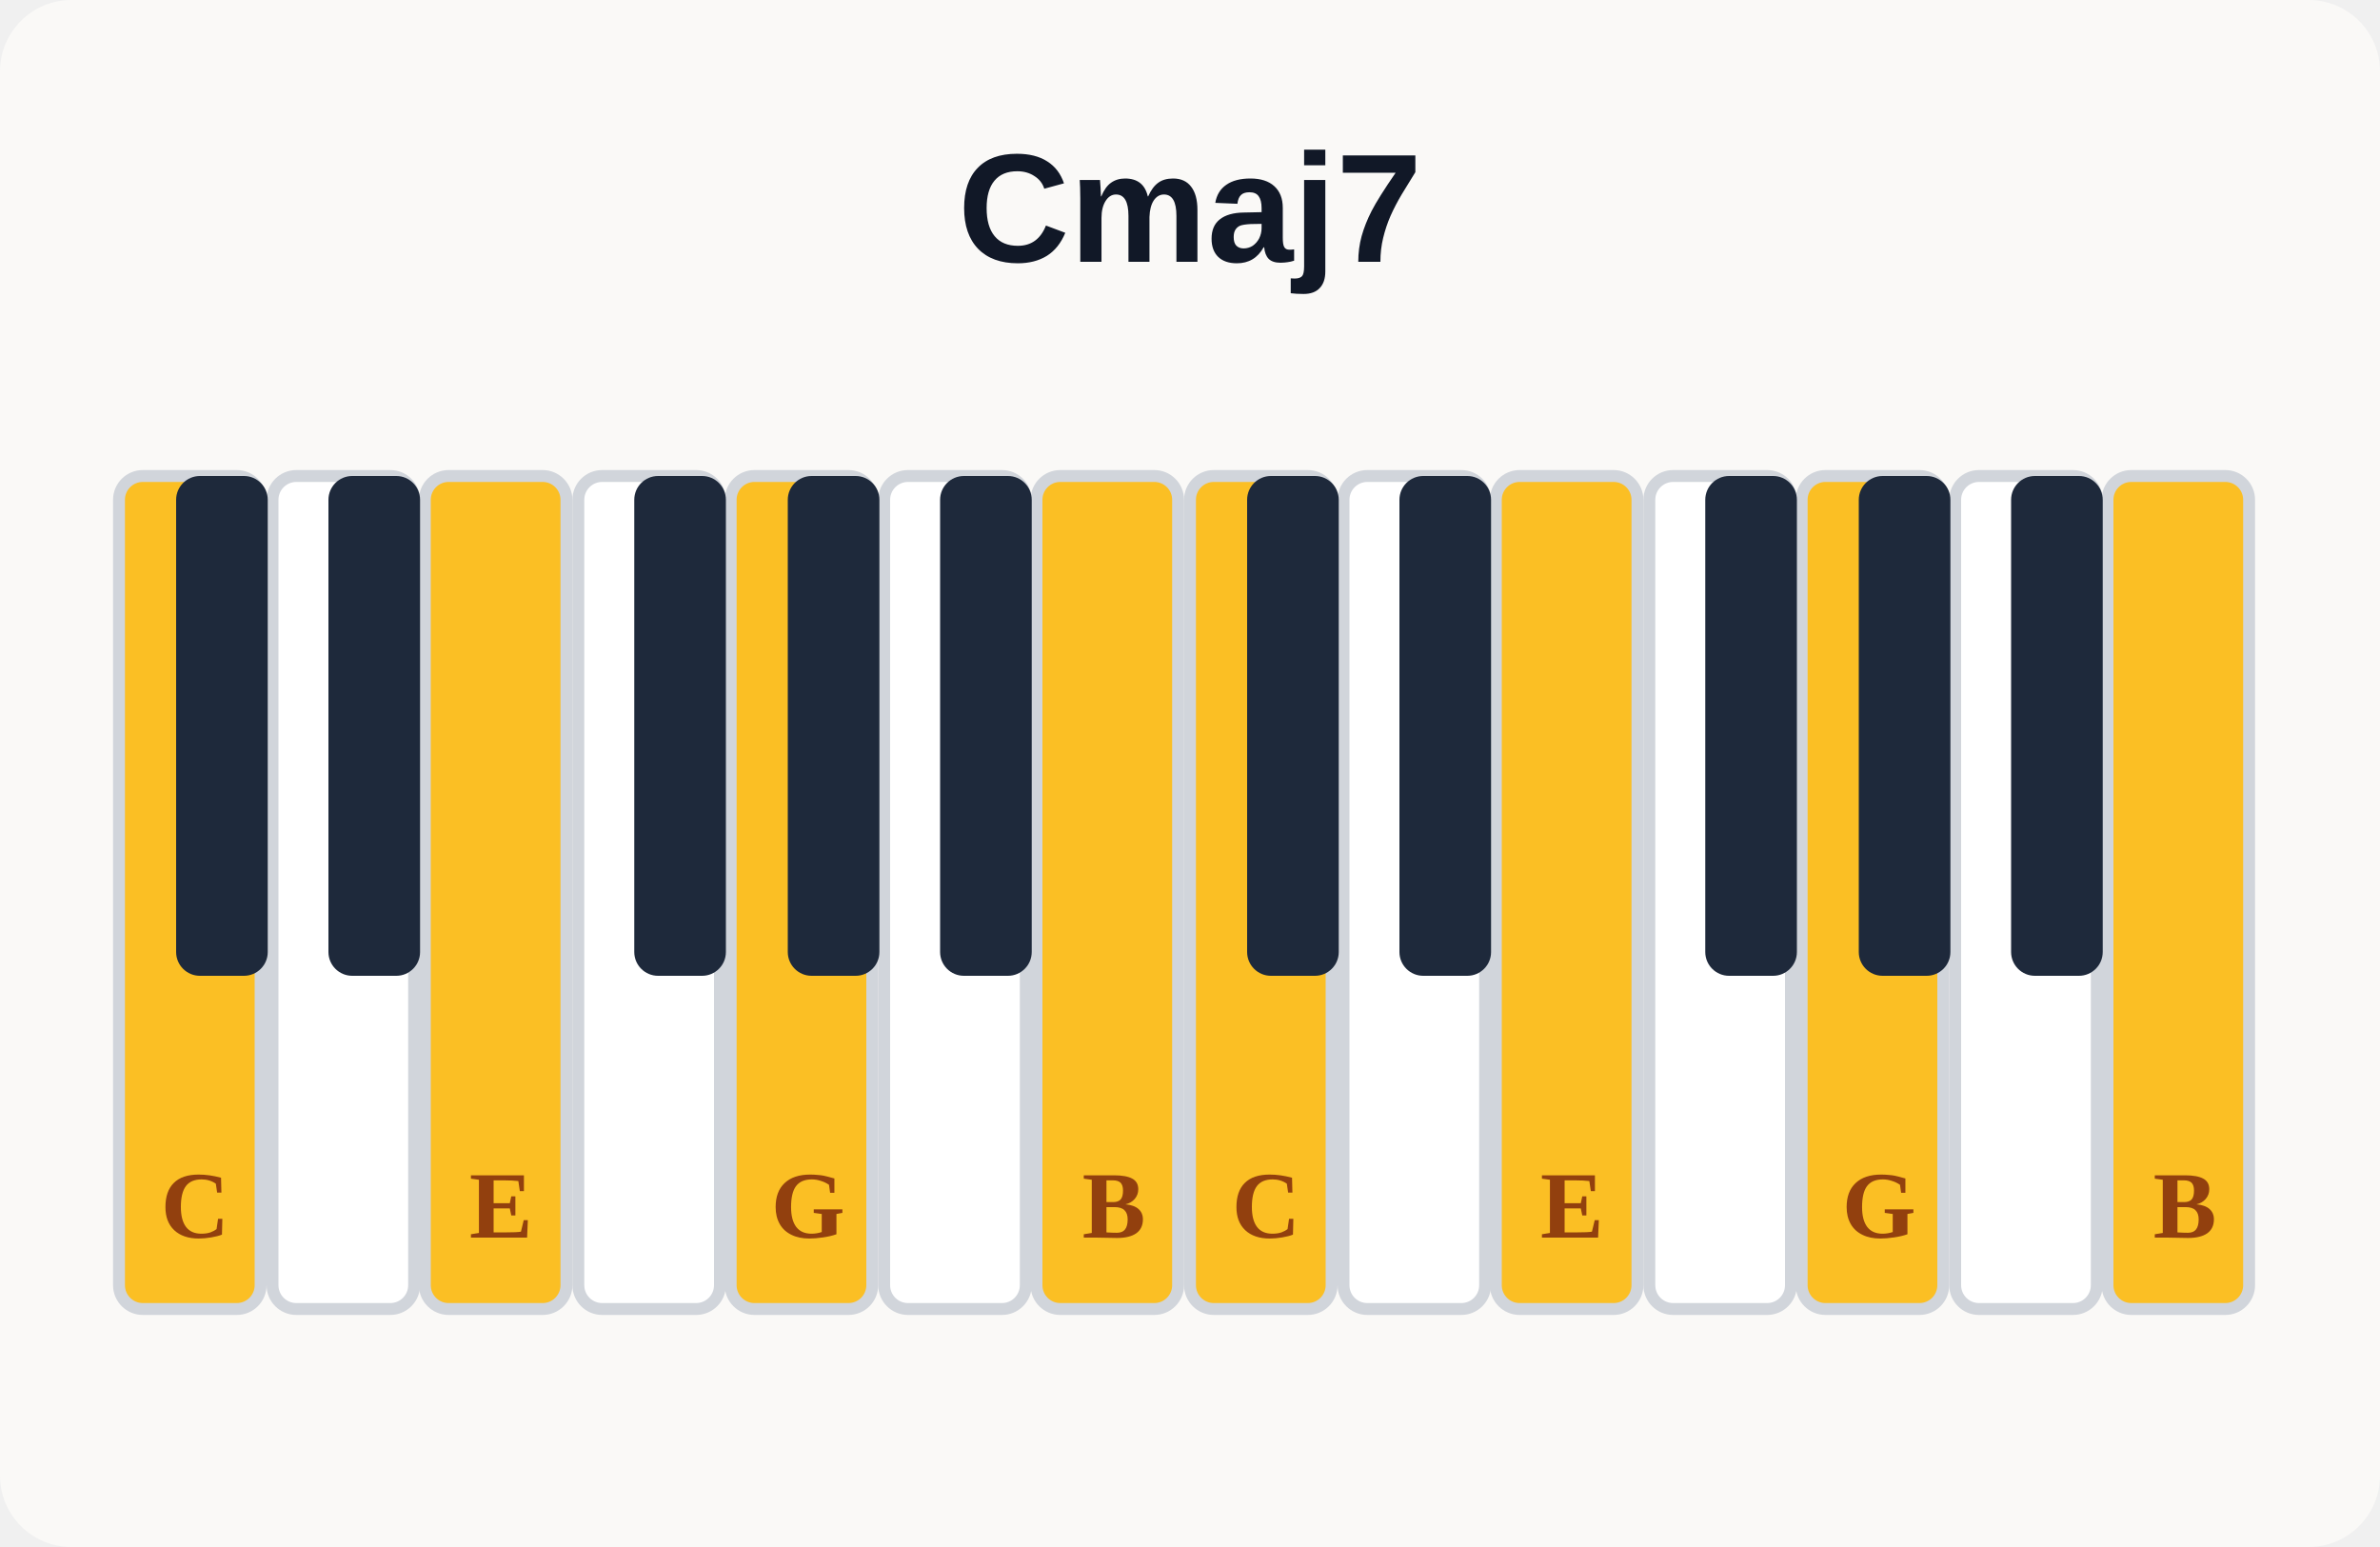
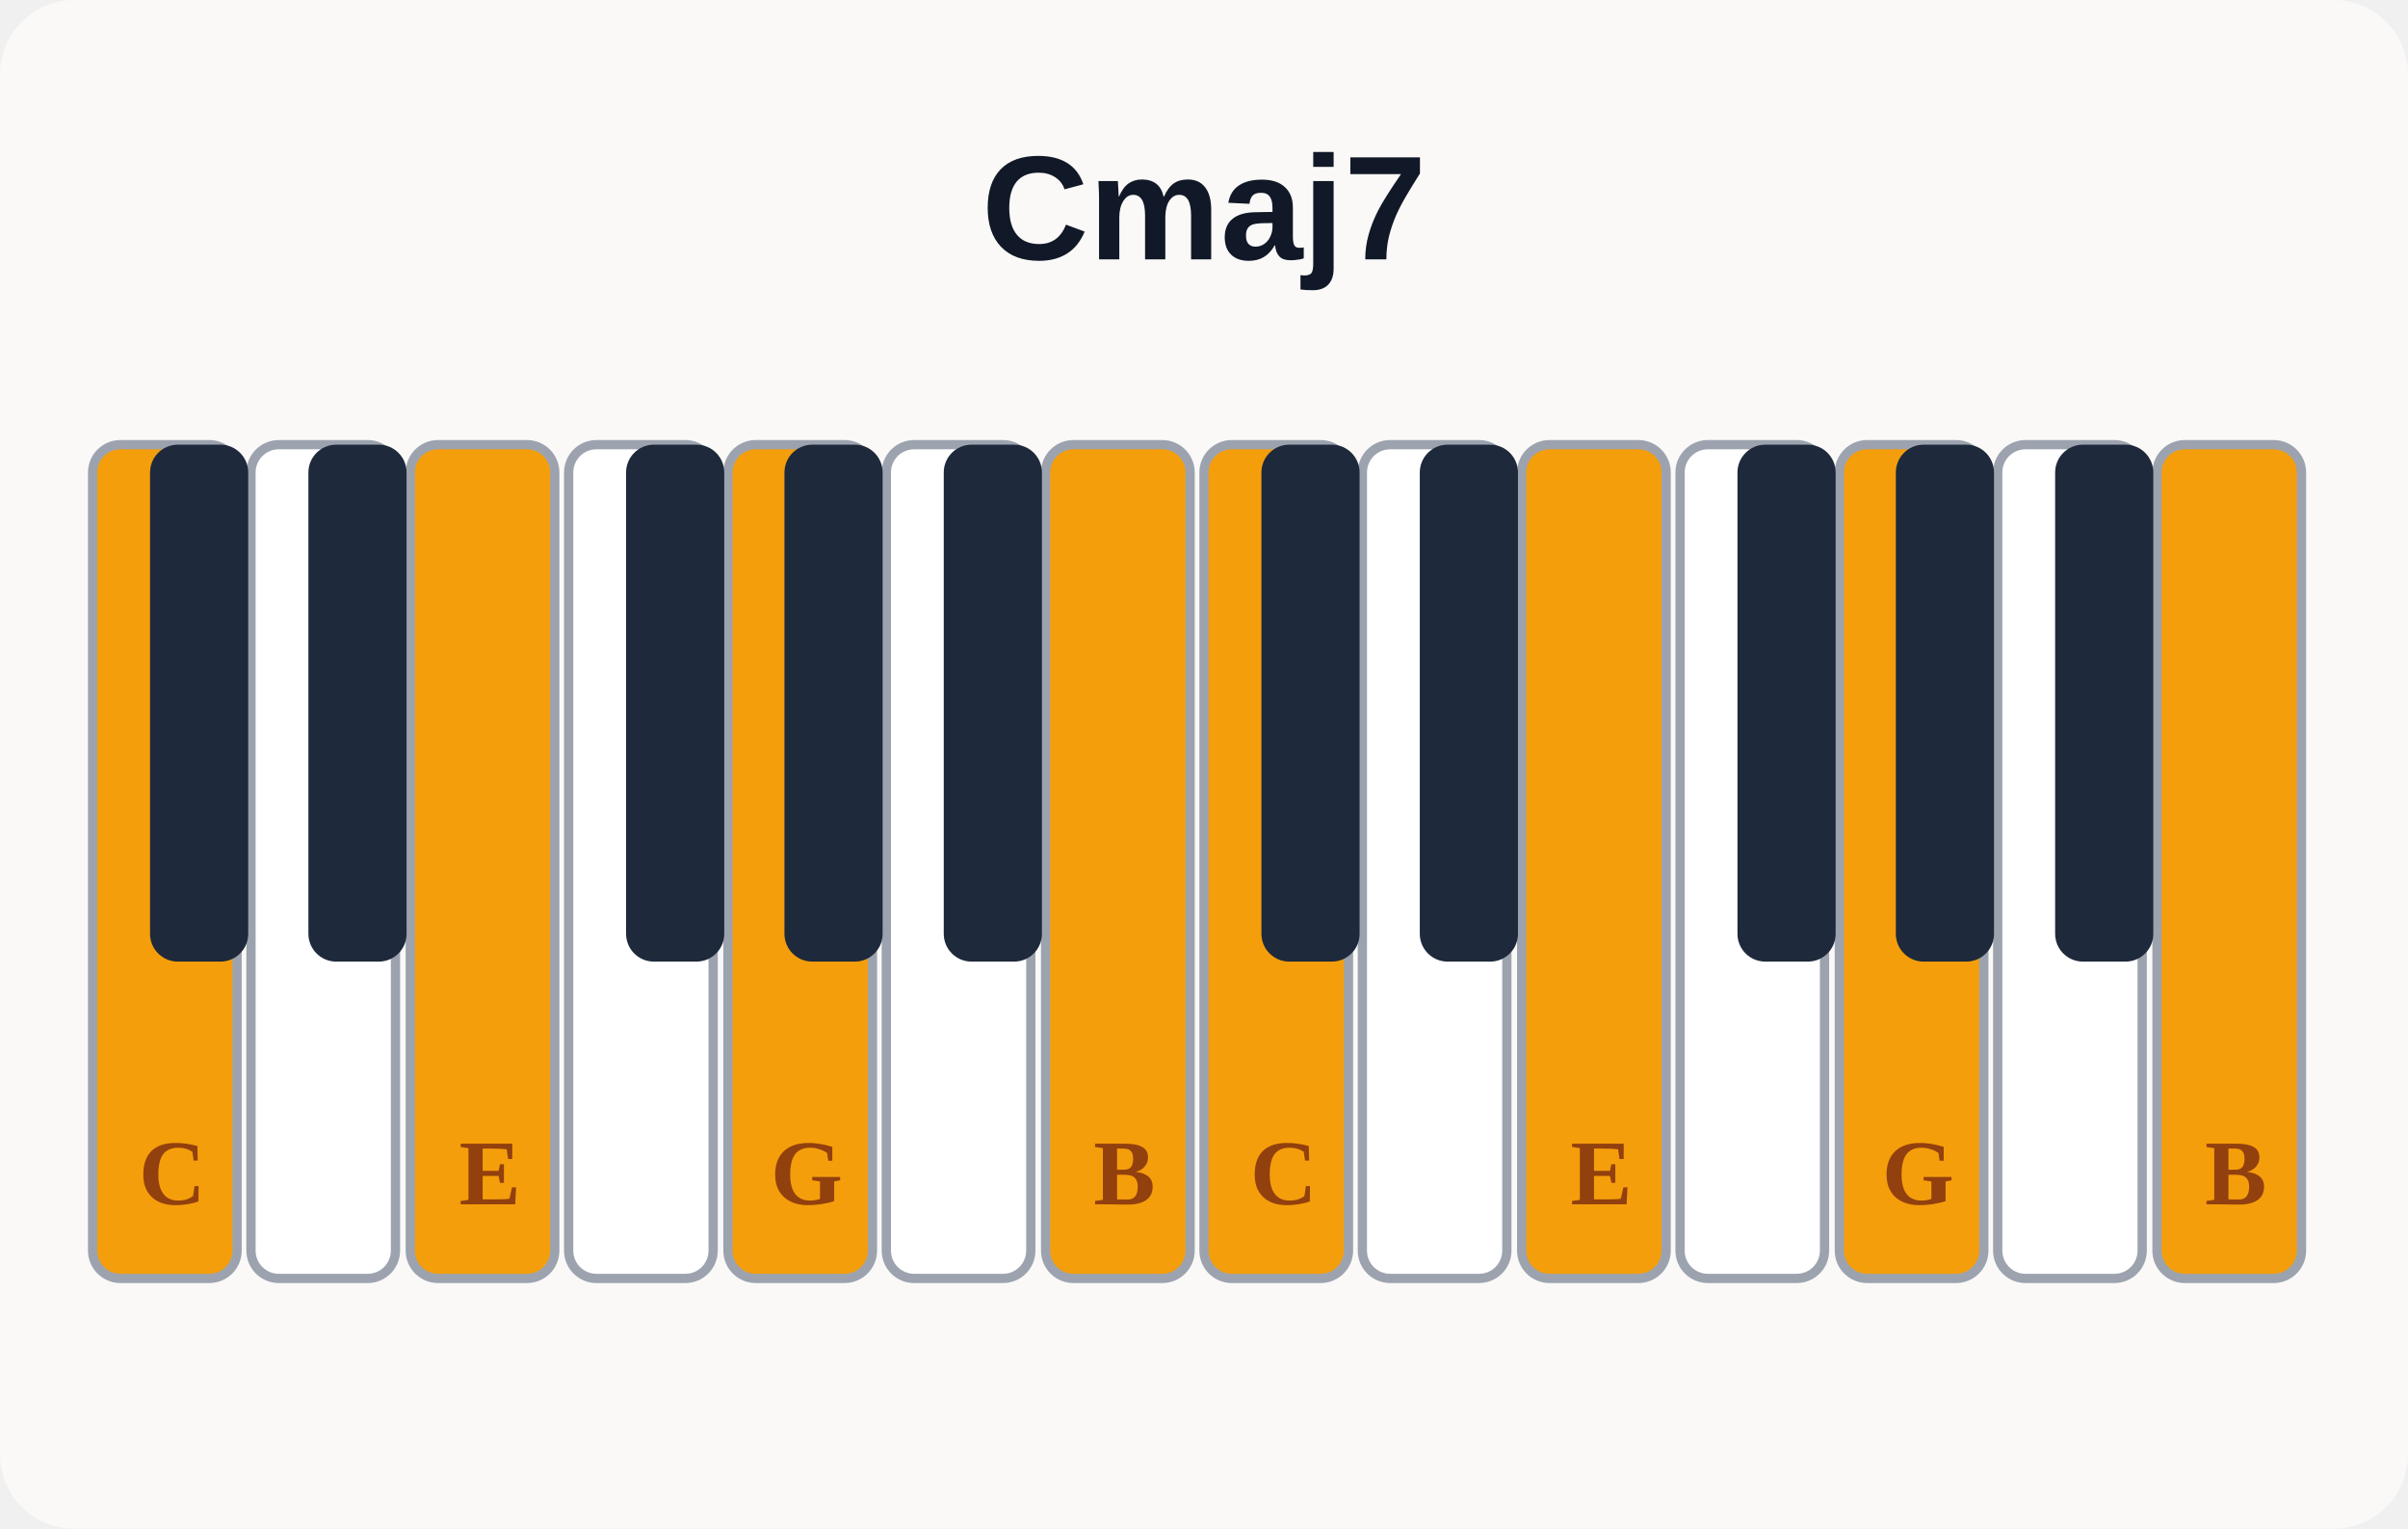
- <svg xmlns="http://www.w3.org/2000/svg" width="200" height="130" viewBox="0 0 200 130">
-   <rect width="200" height="130" fill="#faf9f7" rx="6" />
-   <text x="100" y="22" text-anchor="middle" font-family="Arial,sans-serif" font-size="13" font-weight="700" fill="#111827">Cmaj7</text>
-   <rect x="10.0" y="40" width="11.9" height="70" fill="#fbbf24" stroke="#d1d5db" stroke-width="1" rx="2" />
-   <text x="16.4" y="104" text-anchor="middle" font-size="8" fill="#92400e" font-weight="700">C</text>
-   <rect x="22.9" y="40" width="11.9" height="70" fill="white" stroke="#d1d5db" stroke-width="1" rx="2" />
-   <rect x="35.7" y="40" width="11.9" height="70" fill="#fbbf24" stroke="#d1d5db" stroke-width="1" rx="2" />
-   <text x="42.1" y="104" text-anchor="middle" font-size="8" fill="#92400e" font-weight="700">E</text>
-   <rect x="48.6" y="40" width="11.9" height="70" fill="white" stroke="#d1d5db" stroke-width="1" rx="2" />
-   <rect x="61.4" y="40" width="11.9" height="70" fill="#fbbf24" stroke="#d1d5db" stroke-width="1" rx="2" />
-   <text x="67.9" y="104" text-anchor="middle" font-size="8" fill="#92400e" font-weight="700">G</text>
-   <rect x="74.3" y="40" width="11.9" height="70" fill="white" stroke="#d1d5db" stroke-width="1" rx="2" />
-   <rect x="87.1" y="40" width="11.9" height="70" fill="#fbbf24" stroke="#d1d5db" stroke-width="1" rx="2" />
-   <text x="93.6" y="104" text-anchor="middle" font-size="8" fill="#92400e" font-weight="700">B</text>
-   <rect x="100.0" y="40" width="11.9" height="70" fill="#fbbf24" stroke="#d1d5db" stroke-width="1" rx="2" />
-   <text x="106.4" y="104" text-anchor="middle" font-size="8" fill="#92400e" font-weight="700">C</text>
-   <rect x="112.9" y="40" width="11.9" height="70" fill="white" stroke="#d1d5db" stroke-width="1" rx="2" />
-   <rect x="125.7" y="40" width="11.9" height="70" fill="#fbbf24" stroke="#d1d5db" stroke-width="1" rx="2" />
-   <text x="132.1" y="104" text-anchor="middle" font-size="8" fill="#92400e" font-weight="700">E</text>
-   <rect x="138.6" y="40" width="11.9" height="70" fill="white" stroke="#d1d5db" stroke-width="1" rx="2" />
-   <rect x="151.4" y="40" width="11.9" height="70" fill="#fbbf24" stroke="#d1d5db" stroke-width="1" rx="2" />
-   <text x="157.9" y="104" text-anchor="middle" font-size="8" fill="#92400e" font-weight="700">G</text>
-   <rect x="164.3" y="40" width="11.9" height="70" fill="white" stroke="#d1d5db" stroke-width="1" rx="2" />
-   <rect x="177.1" y="40" width="11.9" height="70" fill="#fbbf24" stroke="#d1d5db" stroke-width="1" rx="2" />
-   <text x="183.6" y="104" text-anchor="middle" font-size="8" fill="#92400e" font-weight="700">B</text>
-   <rect x="14.8" y="40" width="7.7" height="42.0" fill="#1e293b" rx="2" />
-   <rect x="27.6" y="40" width="7.7" height="42.0" fill="#1e293b" rx="2" />
-   <rect x="53.3" y="40" width="7.7" height="42.0" fill="#1e293b" rx="2" />
-   <rect x="66.2" y="40" width="7.7" height="42.0" fill="#1e293b" rx="2" />
-   <rect x="79.0" y="40" width="7.7" height="42.0" fill="#1e293b" rx="2" />
-   <rect x="104.8" y="40" width="7.7" height="42.0" fill="#1e293b" rx="2" />
-   <rect x="117.6" y="40" width="7.7" height="42.0" fill="#1e293b" rx="2" />
-   <rect x="143.3" y="40" width="7.7" height="42.0" fill="#1e293b" rx="2" />
-   <rect x="156.2" y="40" width="7.7" height="42.0" fill="#1e293b" rx="2" />
-   <rect x="169.0" y="40" width="7.7" height="42.0" fill="#1e293b" rx="2" />
+ <svg xmlns="http://www.w3.org/2000/svg" width="260" height="165" viewBox="0 0 260 165">
+   <rect width="260" height="165" fill="#faf9f7" rx="8" />
+   <text x="130" y="28" text-anchor="middle" font-family="Arial,sans-serif" font-size="16" font-weight="700" fill="#111827">Cmaj7</text>
+   <rect x="10.0" y="48" width="15.6" height="90" fill="#f59e0b" stroke="#9ca3af" stroke-width="1" rx="3" />
+   <text x="18.6" y="130" text-anchor="middle" font-size="10" fill="#92400e" font-weight="700">C</text>
+   <rect x="27.1" y="48" width="15.6" height="90" fill="white" stroke="#9ca3af" stroke-width="1" rx="3" />
+   <rect x="44.3" y="48" width="15.6" height="90" fill="#f59e0b" stroke="#9ca3af" stroke-width="1" rx="3" />
+   <text x="52.9" y="130" text-anchor="middle" font-size="10" fill="#92400e" font-weight="700">E</text>
+   <rect x="61.4" y="48" width="15.6" height="90" fill="white" stroke="#9ca3af" stroke-width="1" rx="3" />
+   <rect x="78.6" y="48" width="15.6" height="90" fill="#f59e0b" stroke="#9ca3af" stroke-width="1" rx="3" />
+   <text x="87.1" y="130" text-anchor="middle" font-size="10" fill="#92400e" font-weight="700">G</text>
+   <rect x="95.7" y="48" width="15.6" height="90" fill="white" stroke="#9ca3af" stroke-width="1" rx="3" />
+   <rect x="112.9" y="48" width="15.6" height="90" fill="#f59e0b" stroke="#9ca3af" stroke-width="1" rx="3" />
+   <text x="121.4" y="130" text-anchor="middle" font-size="10" fill="#92400e" font-weight="700">B</text>
+   <rect x="130.0" y="48" width="15.6" height="90" fill="#f59e0b" stroke="#9ca3af" stroke-width="1" rx="3" />
+   <text x="138.6" y="130" text-anchor="middle" font-size="10" fill="#92400e" font-weight="700">C</text>
+   <rect x="147.1" y="48" width="15.6" height="90" fill="white" stroke="#9ca3af" stroke-width="1" rx="3" />
+   <rect x="164.3" y="48" width="15.6" height="90" fill="#f59e0b" stroke="#9ca3af" stroke-width="1" rx="3" />
+   <text x="172.9" y="130" text-anchor="middle" font-size="10" fill="#92400e" font-weight="700">E</text>
+   <rect x="181.4" y="48" width="15.6" height="90" fill="white" stroke="#9ca3af" stroke-width="1" rx="3" />
+   <rect x="198.6" y="48" width="15.6" height="90" fill="#f59e0b" stroke="#9ca3af" stroke-width="1" rx="3" />
+   <text x="207.1" y="130" text-anchor="middle" font-size="10" fill="#92400e" font-weight="700">G</text>
+   <rect x="215.7" y="48" width="15.6" height="90" fill="white" stroke="#9ca3af" stroke-width="1" rx="3" />
+   <rect x="232.9" y="48" width="15.6" height="90" fill="#f59e0b" stroke="#9ca3af" stroke-width="1" rx="3" />
+   <text x="241.4" y="130" text-anchor="middle" font-size="10" fill="#92400e" font-weight="700">B</text>
+   <rect x="16.2" y="48" width="10.6" height="55.8" fill="#1e293b" rx="3" />
+   <rect x="33.3" y="48" width="10.6" height="55.8" fill="#1e293b" rx="3" />
+   <rect x="67.6" y="48" width="10.6" height="55.8" fill="#1e293b" rx="3" />
+   <rect x="84.7" y="48" width="10.6" height="55.8" fill="#1e293b" rx="3" />
+   <rect x="101.9" y="48" width="10.6" height="55.8" fill="#1e293b" rx="3" />
+   <rect x="136.2" y="48" width="10.6" height="55.8" fill="#1e293b" rx="3" />
+   <rect x="153.3" y="48" width="10.6" height="55.8" fill="#1e293b" rx="3" />
+   <rect x="187.6" y="48" width="10.6" height="55.8" fill="#1e293b" rx="3" />
+   <rect x="204.7" y="48" width="10.6" height="55.8" fill="#1e293b" rx="3" />
+   <rect x="221.9" y="48" width="10.6" height="55.8" fill="#1e293b" rx="3" />
</svg>
